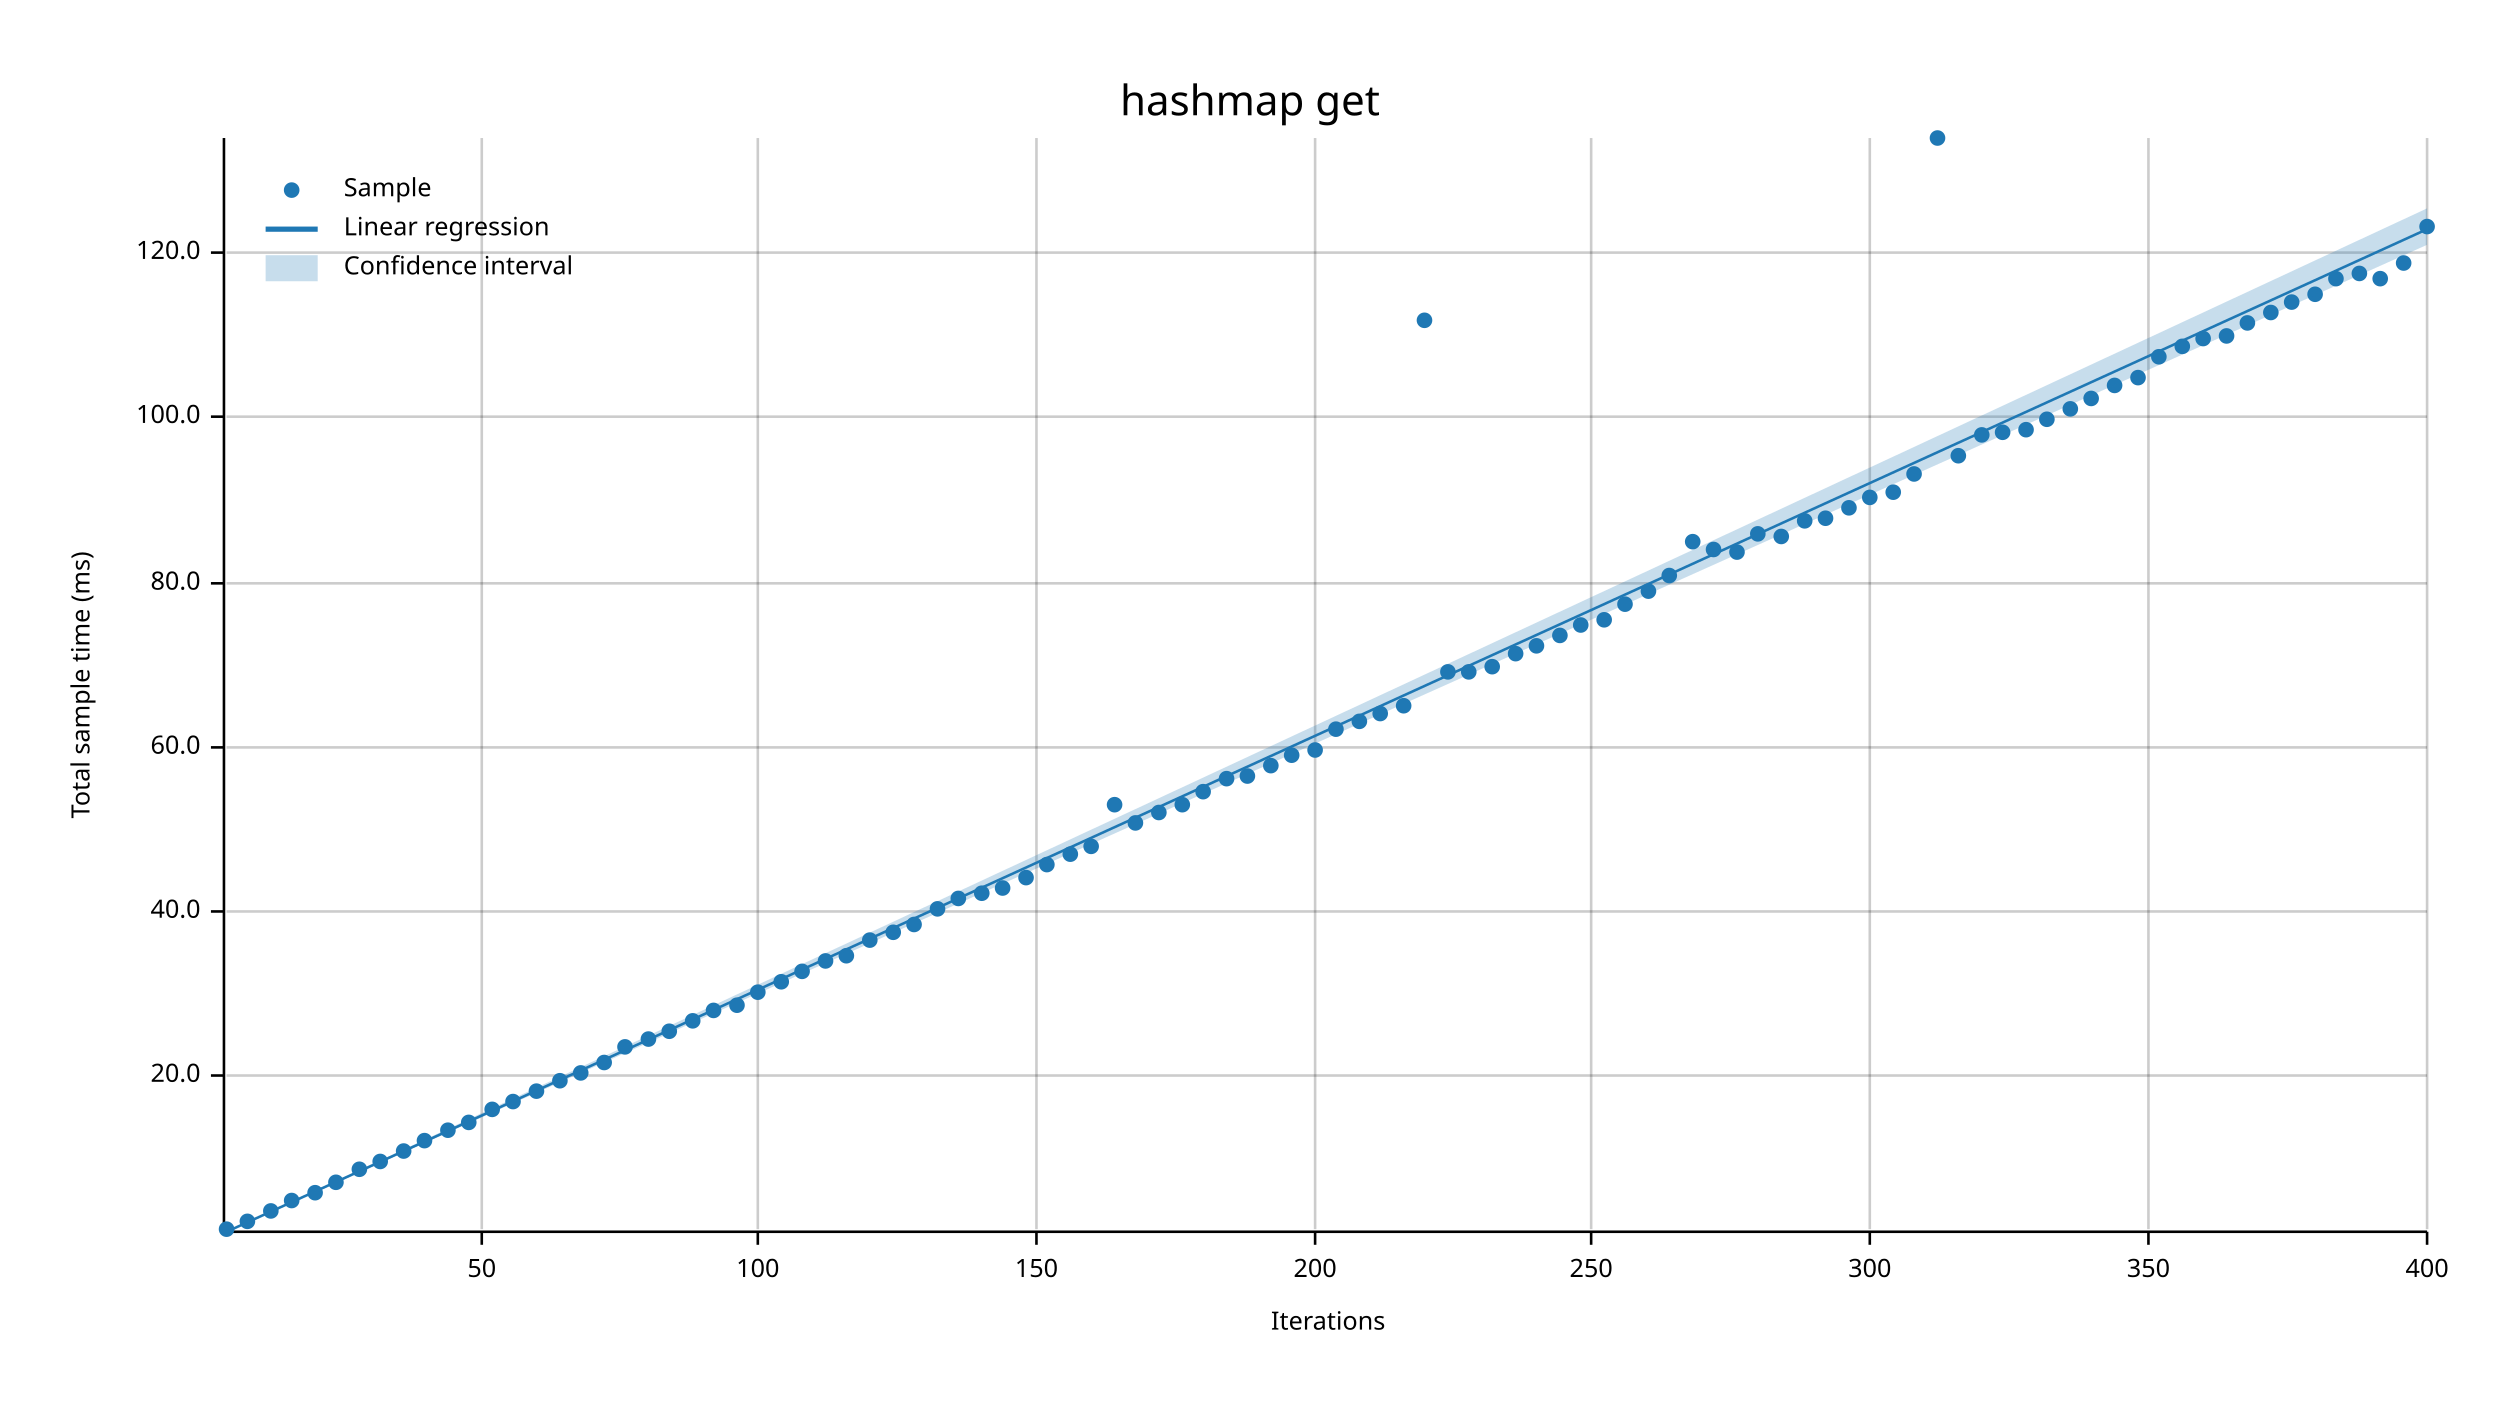
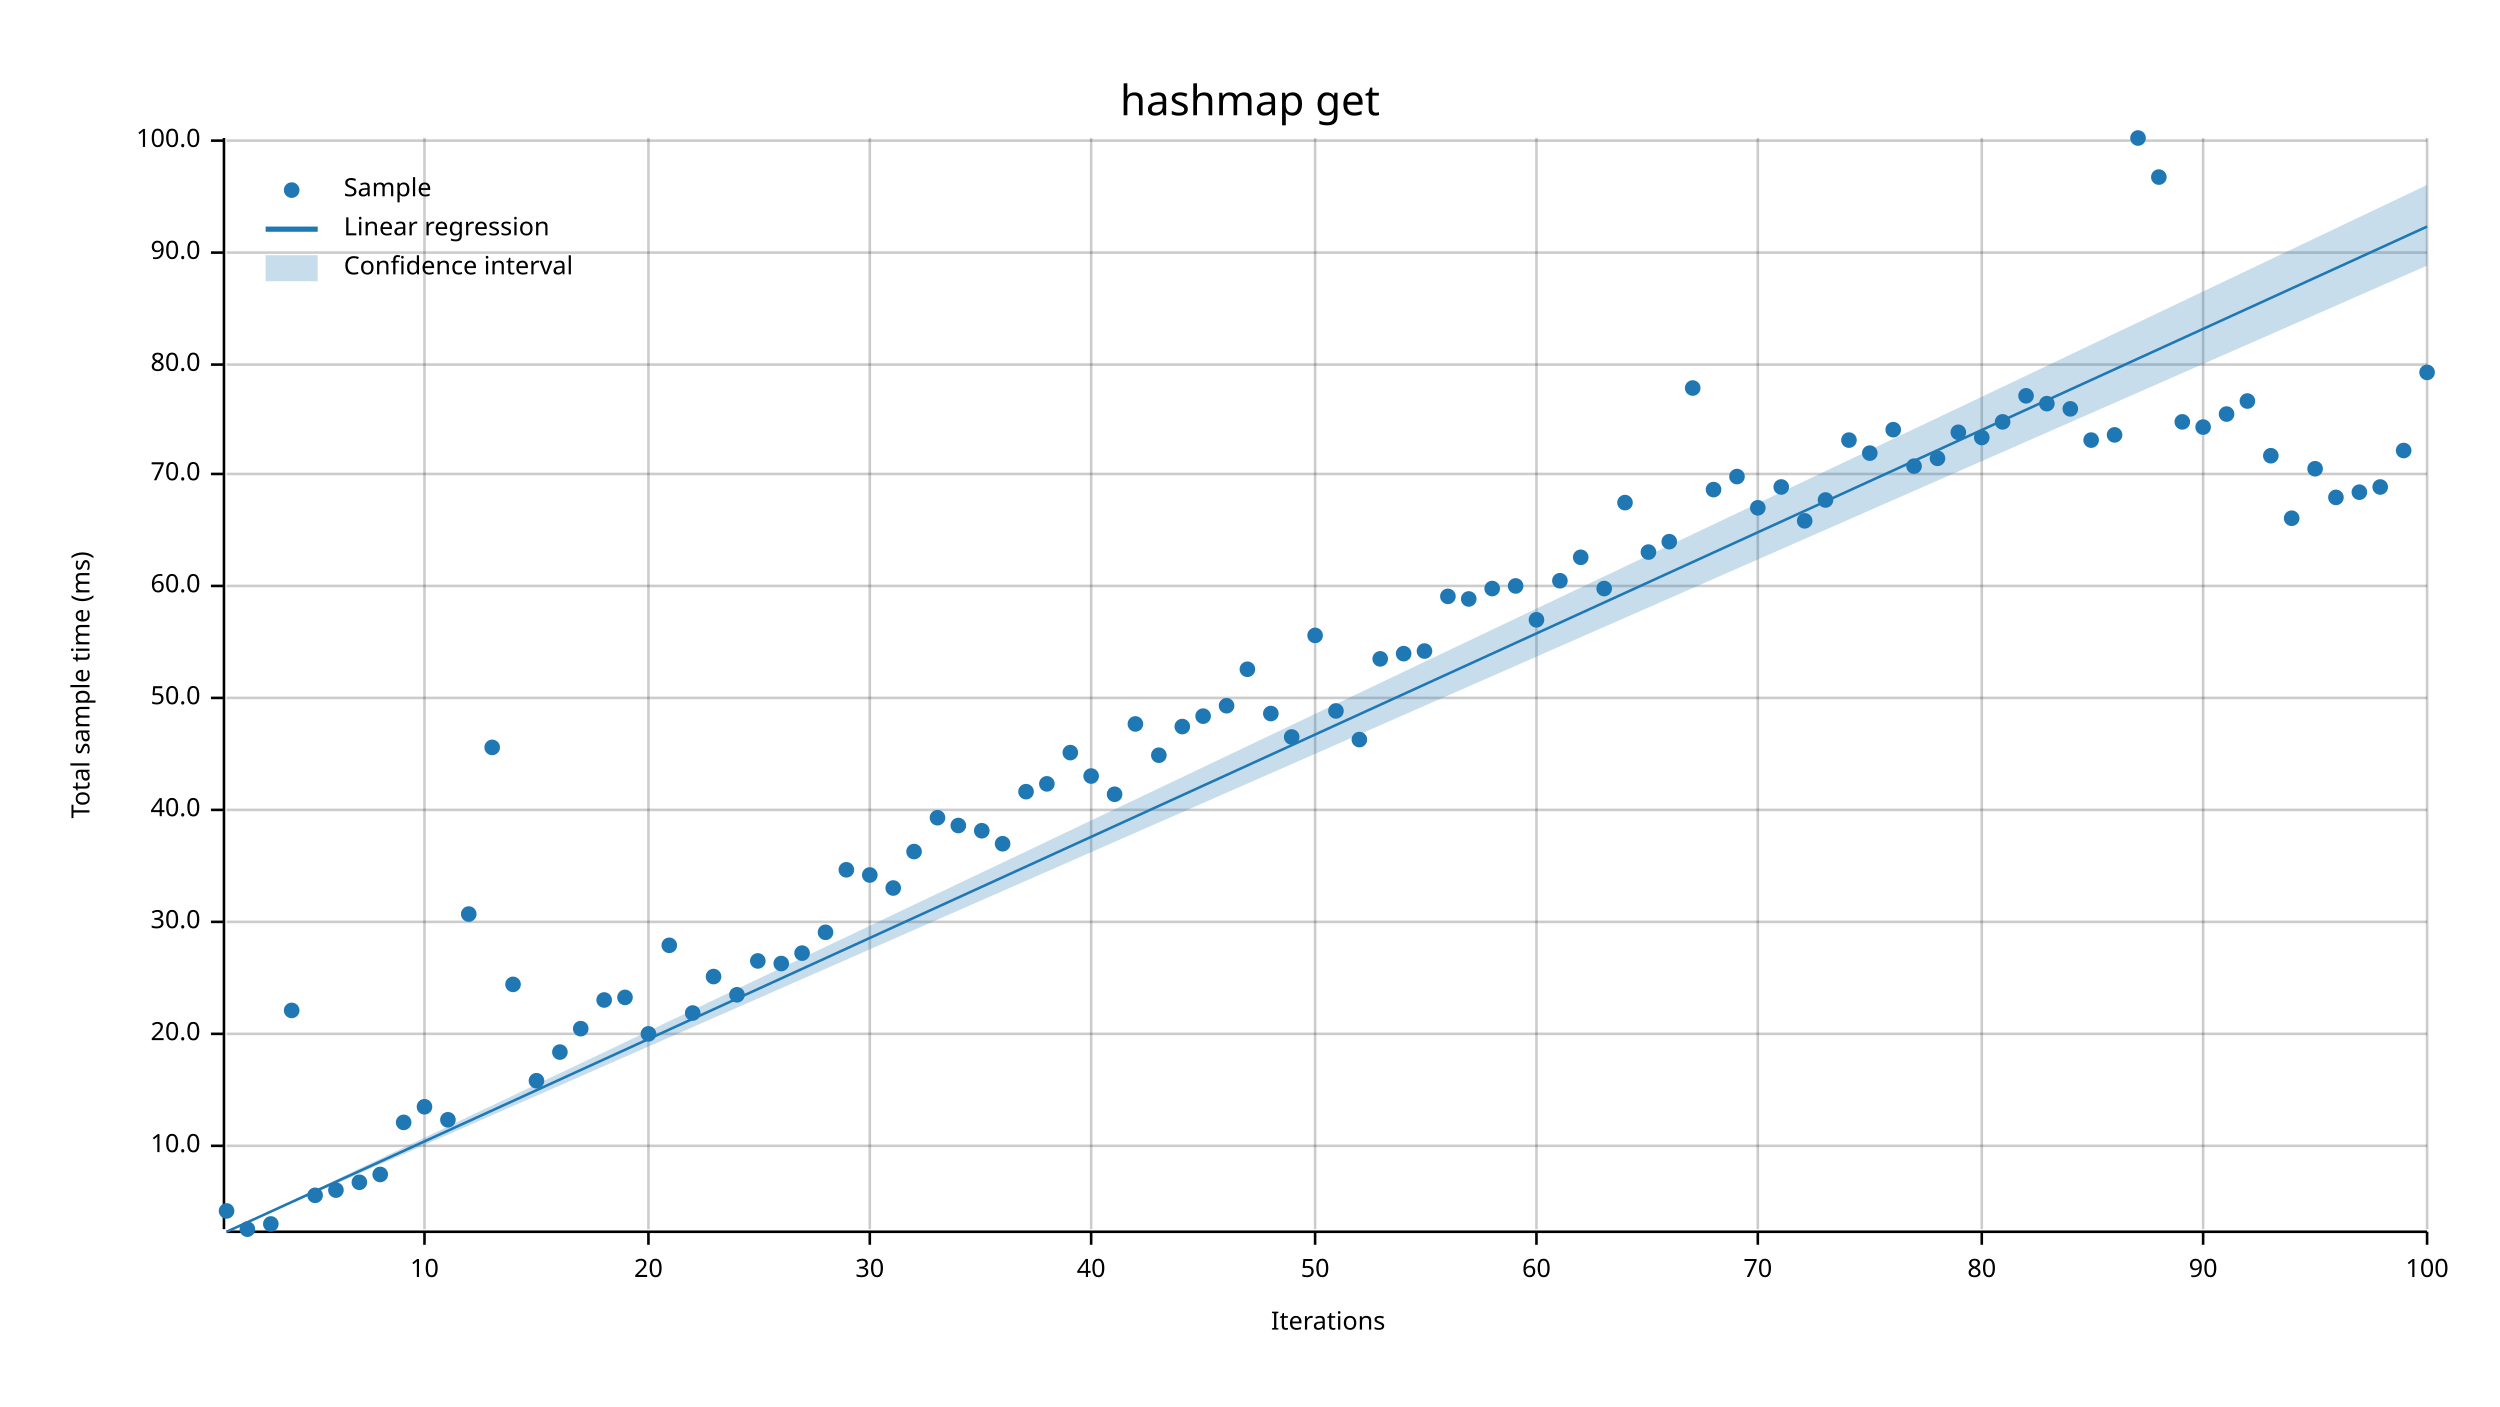
<svg xmlns="http://www.w3.org/2000/svg" width="960" height="540" viewBox="0 0 960 540">
  <text x="480" y="32" dy="0.76em" text-anchor="middle" font-family="sans-serif" font-size="16.129" opacity="1" fill="#000000">
hashmap get
</text>
  <text x="27" y="263" dy="0.76em" text-anchor="middle" font-family="sans-serif" font-size="9.677" opacity="1" fill="#000000" transform="rotate(270, 27, 263)">
Total sample time (ms)
</text>
  <text x="510" y="513" dy="-0.5ex" text-anchor="middle" font-family="sans-serif" font-size="9.677" opacity="1" fill="#000000">
Iterations
</text>
-   <line opacity="0.2" stroke="#000000" stroke-width="1" x1="185" y1="472" x2="185" y2="53" />
-   <line opacity="0.2" stroke="#000000" stroke-width="1" x1="291" y1="472" x2="291" y2="53" />
-   <line opacity="0.2" stroke="#000000" stroke-width="1" x1="398" y1="472" x2="398" y2="53" />
+   <line opacity="0.2" stroke="#000000" stroke-width="1" x1="163" y1="472" x2="163" y2="53" />
+   <line opacity="0.2" stroke="#000000" stroke-width="1" x1="249" y1="472" x2="249" y2="53" />
+   <line opacity="0.2" stroke="#000000" stroke-width="1" x1="334" y1="472" x2="334" y2="53" />
+   <line opacity="0.2" stroke="#000000" stroke-width="1" x1="419" y1="472" x2="419" y2="53" />
  <line opacity="0.2" stroke="#000000" stroke-width="1" x1="505" y1="472" x2="505" y2="53" />
-   <line opacity="0.2" stroke="#000000" stroke-width="1" x1="611" y1="472" x2="611" y2="53" />
-   <line opacity="0.2" stroke="#000000" stroke-width="1" x1="718" y1="472" x2="718" y2="53" />
-   <line opacity="0.2" stroke="#000000" stroke-width="1" x1="825" y1="472" x2="825" y2="53" />
+   <line opacity="0.2" stroke="#000000" stroke-width="1" x1="590" y1="472" x2="590" y2="53" />
+   <line opacity="0.2" stroke="#000000" stroke-width="1" x1="675" y1="472" x2="675" y2="53" />
+   <line opacity="0.2" stroke="#000000" stroke-width="1" x1="761" y1="472" x2="761" y2="53" />
+   <line opacity="0.2" stroke="#000000" stroke-width="1" x1="846" y1="472" x2="846" y2="53" />
  <line opacity="0.2" stroke="#000000" stroke-width="1" x1="932" y1="472" x2="932" y2="53" />
-   <line opacity="0.2" stroke="#000000" stroke-width="1" x1="87" y1="413" x2="932" y2="413" />
-   <line opacity="0.2" stroke="#000000" stroke-width="1" x1="87" y1="350" x2="932" y2="350" />
-   <line opacity="0.2" stroke="#000000" stroke-width="1" x1="87" y1="287" x2="932" y2="287" />
-   <line opacity="0.2" stroke="#000000" stroke-width="1" x1="87" y1="224" x2="932" y2="224" />
-   <line opacity="0.2" stroke="#000000" stroke-width="1" x1="87" y1="160" x2="932" y2="160" />
+   <line opacity="0.2" stroke="#000000" stroke-width="1" x1="87" y1="440" x2="932" y2="440" />
+   <line opacity="0.2" stroke="#000000" stroke-width="1" x1="87" y1="397" x2="932" y2="397" />
+   <line opacity="0.2" stroke="#000000" stroke-width="1" x1="87" y1="354" x2="932" y2="354" />
+   <line opacity="0.2" stroke="#000000" stroke-width="1" x1="87" y1="311" x2="932" y2="311" />
+   <line opacity="0.2" stroke="#000000" stroke-width="1" x1="87" y1="268" x2="932" y2="268" />
+   <line opacity="0.2" stroke="#000000" stroke-width="1" x1="87" y1="225" x2="932" y2="225" />
+   <line opacity="0.2" stroke="#000000" stroke-width="1" x1="87" y1="182" x2="932" y2="182" />
+   <line opacity="0.2" stroke="#000000" stroke-width="1" x1="87" y1="140" x2="932" y2="140" />
  <line opacity="0.2" stroke="#000000" stroke-width="1" x1="87" y1="97" x2="932" y2="97" />
+   <line opacity="0.2" stroke="#000000" stroke-width="1" x1="87" y1="54" x2="932" y2="54" />
  <polyline fill="none" opacity="1" stroke="#000000" stroke-width="1" points="86,53 86,472 " />
-   <text x="77" y="413" dy="0.5ex" text-anchor="end" font-family="sans-serif" font-size="9.677" opacity="1" fill="#000000">
+   <text x="77" y="440" dy="0.5ex" text-anchor="end" font-family="sans-serif" font-size="9.677" opacity="1" fill="#000000">
+ 10.0
+ </text>
+   <polyline fill="none" opacity="1" stroke="#000000" stroke-width="1" points="81,440 86,440 " />
+   <text x="77" y="397" dy="0.5ex" text-anchor="end" font-family="sans-serif" font-size="9.677" opacity="1" fill="#000000">
20.0
</text>
-   <polyline fill="none" opacity="1" stroke="#000000" stroke-width="1" points="81,413 86,413 " />
-   <text x="77" y="350" dy="0.5ex" text-anchor="end" font-family="sans-serif" font-size="9.677" opacity="1" fill="#000000">
+   <polyline fill="none" opacity="1" stroke="#000000" stroke-width="1" points="81,397 86,397 " />
+   <text x="77" y="354" dy="0.5ex" text-anchor="end" font-family="sans-serif" font-size="9.677" opacity="1" fill="#000000">
+ 30.0
+ </text>
+   <polyline fill="none" opacity="1" stroke="#000000" stroke-width="1" points="81,354 86,354 " />
+   <text x="77" y="311" dy="0.5ex" text-anchor="end" font-family="sans-serif" font-size="9.677" opacity="1" fill="#000000">
40.0
</text>
-   <polyline fill="none" opacity="1" stroke="#000000" stroke-width="1" points="81,350 86,350 " />
-   <text x="77" y="287" dy="0.5ex" text-anchor="end" font-family="sans-serif" font-size="9.677" opacity="1" fill="#000000">
+   <polyline fill="none" opacity="1" stroke="#000000" stroke-width="1" points="81,311 86,311 " />
+   <text x="77" y="268" dy="0.5ex" text-anchor="end" font-family="sans-serif" font-size="9.677" opacity="1" fill="#000000">
+ 50.0
+ </text>
+   <polyline fill="none" opacity="1" stroke="#000000" stroke-width="1" points="81,268 86,268 " />
+   <text x="77" y="225" dy="0.5ex" text-anchor="end" font-family="sans-serif" font-size="9.677" opacity="1" fill="#000000">
60.0
</text>
-   <polyline fill="none" opacity="1" stroke="#000000" stroke-width="1" points="81,287 86,287 " />
-   <text x="77" y="224" dy="0.5ex" text-anchor="end" font-family="sans-serif" font-size="9.677" opacity="1" fill="#000000">
+   <polyline fill="none" opacity="1" stroke="#000000" stroke-width="1" points="81,225 86,225 " />
+   <text x="77" y="182" dy="0.5ex" text-anchor="end" font-family="sans-serif" font-size="9.677" opacity="1" fill="#000000">
+ 70.0
+ </text>
+   <polyline fill="none" opacity="1" stroke="#000000" stroke-width="1" points="81,182 86,182 " />
+   <text x="77" y="140" dy="0.5ex" text-anchor="end" font-family="sans-serif" font-size="9.677" opacity="1" fill="#000000">
80.0
</text>
-   <polyline fill="none" opacity="1" stroke="#000000" stroke-width="1" points="81,224 86,224 " />
-   <text x="77" y="160" dy="0.5ex" text-anchor="end" font-family="sans-serif" font-size="9.677" opacity="1" fill="#000000">
+   <polyline fill="none" opacity="1" stroke="#000000" stroke-width="1" points="81,140 86,140 " />
+   <text x="77" y="97" dy="0.5ex" text-anchor="end" font-family="sans-serif" font-size="9.677" opacity="1" fill="#000000">
+ 90.0
+ </text>
+   <polyline fill="none" opacity="1" stroke="#000000" stroke-width="1" points="81,97 86,97 " />
+   <text x="77" y="54" dy="0.5ex" text-anchor="end" font-family="sans-serif" font-size="9.677" opacity="1" fill="#000000">
100.0
</text>
-   <polyline fill="none" opacity="1" stroke="#000000" stroke-width="1" points="81,160 86,160 " />
-   <text x="77" y="97" dy="0.5ex" text-anchor="end" font-family="sans-serif" font-size="9.677" opacity="1" fill="#000000">
- 120.0
- </text>
-   <polyline fill="none" opacity="1" stroke="#000000" stroke-width="1" points="81,97 86,97 " />
+   <polyline fill="none" opacity="1" stroke="#000000" stroke-width="1" points="81,54 86,54 " />
  <polyline fill="none" opacity="1" stroke="#000000" stroke-width="1" points="87,473 932,473 " />
-   <text x="185" y="483" dy="0.76em" text-anchor="middle" font-family="sans-serif" font-size="9.677" opacity="1" fill="#000000">
+   <text x="163" y="483" dy="0.76em" text-anchor="middle" font-family="sans-serif" font-size="9.677" opacity="1" fill="#000000">
+ 10
+ </text>
+   <polyline fill="none" opacity="1" stroke="#000000" stroke-width="1" points="163,473 163,478 " />
+   <text x="249" y="483" dy="0.76em" text-anchor="middle" font-family="sans-serif" font-size="9.677" opacity="1" fill="#000000">
+ 20
+ </text>
+   <polyline fill="none" opacity="1" stroke="#000000" stroke-width="1" points="249,473 249,478 " />
+   <text x="334" y="483" dy="0.76em" text-anchor="middle" font-family="sans-serif" font-size="9.677" opacity="1" fill="#000000">
+ 30
+ </text>
+   <polyline fill="none" opacity="1" stroke="#000000" stroke-width="1" points="334,473 334,478 " />
+   <text x="419" y="483" dy="0.76em" text-anchor="middle" font-family="sans-serif" font-size="9.677" opacity="1" fill="#000000">
+ 40
+ </text>
+   <polyline fill="none" opacity="1" stroke="#000000" stroke-width="1" points="419,473 419,478 " />
+   <text x="505" y="483" dy="0.76em" text-anchor="middle" font-family="sans-serif" font-size="9.677" opacity="1" fill="#000000">
50
</text>
-   <polyline fill="none" opacity="1" stroke="#000000" stroke-width="1" points="185,473 185,478 " />
-   <text x="291" y="483" dy="0.76em" text-anchor="middle" font-family="sans-serif" font-size="9.677" opacity="1" fill="#000000">
+   <polyline fill="none" opacity="1" stroke="#000000" stroke-width="1" points="505,473 505,478 " />
+   <text x="590" y="483" dy="0.76em" text-anchor="middle" font-family="sans-serif" font-size="9.677" opacity="1" fill="#000000">
+ 60
+ </text>
+   <polyline fill="none" opacity="1" stroke="#000000" stroke-width="1" points="590,473 590,478 " />
+   <text x="675" y="483" dy="0.76em" text-anchor="middle" font-family="sans-serif" font-size="9.677" opacity="1" fill="#000000">
+ 70
+ </text>
+   <polyline fill="none" opacity="1" stroke="#000000" stroke-width="1" points="675,473 675,478 " />
+   <text x="761" y="483" dy="0.76em" text-anchor="middle" font-family="sans-serif" font-size="9.677" opacity="1" fill="#000000">
+ 80
+ </text>
+   <polyline fill="none" opacity="1" stroke="#000000" stroke-width="1" points="761,473 761,478 " />
+   <text x="846" y="483" dy="0.76em" text-anchor="middle" font-family="sans-serif" font-size="9.677" opacity="1" fill="#000000">
+ 90
+ </text>
+   <polyline fill="none" opacity="1" stroke="#000000" stroke-width="1" points="846,473 846,478 " />
+   <text x="932" y="483" dy="0.76em" text-anchor="middle" font-family="sans-serif" font-size="9.677" opacity="1" fill="#000000">
100
</text>
-   <polyline fill="none" opacity="1" stroke="#000000" stroke-width="1" points="291,473 291,478 " />
-   <text x="398" y="483" dy="0.76em" text-anchor="middle" font-family="sans-serif" font-size="9.677" opacity="1" fill="#000000">
- 150
- </text>
-   <polyline fill="none" opacity="1" stroke="#000000" stroke-width="1" points="398,473 398,478 " />
-   <text x="505" y="483" dy="0.76em" text-anchor="middle" font-family="sans-serif" font-size="9.677" opacity="1" fill="#000000">
- 200
- </text>
-   <polyline fill="none" opacity="1" stroke="#000000" stroke-width="1" points="505,473 505,478 " />
-   <text x="611" y="483" dy="0.76em" text-anchor="middle" font-family="sans-serif" font-size="9.677" opacity="1" fill="#000000">
- 250
- </text>
-   <polyline fill="none" opacity="1" stroke="#000000" stroke-width="1" points="611,473 611,478 " />
-   <text x="718" y="483" dy="0.76em" text-anchor="middle" font-family="sans-serif" font-size="9.677" opacity="1" fill="#000000">
- 300
- </text>
-   <polyline fill="none" opacity="1" stroke="#000000" stroke-width="1" points="718,473 718,478 " />
-   <text x="825" y="483" dy="0.76em" text-anchor="middle" font-family="sans-serif" font-size="9.677" opacity="1" fill="#000000">
- 350
- </text>
-   <polyline fill="none" opacity="1" stroke="#000000" stroke-width="1" points="825,473 825,478 " />
-   <text x="932" y="483" dy="0.76em" text-anchor="middle" font-family="sans-serif" font-size="9.677" opacity="1" fill="#000000">
- 400
- </text>
  <polyline fill="none" opacity="1" stroke="#000000" stroke-width="1" points="932,473 932,478 " />
-   <circle cx="87" cy="472" r="3" opacity="1" fill="#1F78B4" stroke="none" stroke-width="1" />
-   <circle cx="95" cy="469" r="3" opacity="1" fill="#1F78B4" stroke="none" stroke-width="1" />
-   <circle cx="104" cy="465" r="3" opacity="1" fill="#1F78B4" stroke="none" stroke-width="1" />
-   <circle cx="112" cy="461" r="3" opacity="1" fill="#1F78B4" stroke="none" stroke-width="1" />
-   <circle cx="121" cy="458" r="3" opacity="1" fill="#1F78B4" stroke="none" stroke-width="1" />
-   <circle cx="129" cy="454" r="3" opacity="1" fill="#1F78B4" stroke="none" stroke-width="1" />
-   <circle cx="138" cy="449" r="3" opacity="1" fill="#1F78B4" stroke="none" stroke-width="1" />
-   <circle cx="146" cy="446" r="3" opacity="1" fill="#1F78B4" stroke="none" stroke-width="1" />
-   <circle cx="155" cy="442" r="3" opacity="1" fill="#1F78B4" stroke="none" stroke-width="1" />
-   <circle cx="163" cy="438" r="3" opacity="1" fill="#1F78B4" stroke="none" stroke-width="1" />
-   <circle cx="172" cy="434" r="3" opacity="1" fill="#1F78B4" stroke="none" stroke-width="1" />
-   <circle cx="180" cy="431" r="3" opacity="1" fill="#1F78B4" stroke="none" stroke-width="1" />
-   <circle cx="189" cy="426" r="3" opacity="1" fill="#1F78B4" stroke="none" stroke-width="1" />
-   <circle cx="197" cy="423" r="3" opacity="1" fill="#1F78B4" stroke="none" stroke-width="1" />
-   <circle cx="206" cy="419" r="3" opacity="1" fill="#1F78B4" stroke="none" stroke-width="1" />
-   <circle cx="215" cy="415" r="3" opacity="1" fill="#1F78B4" stroke="none" stroke-width="1" />
-   <circle cx="223" cy="412" r="3" opacity="1" fill="#1F78B4" stroke="none" stroke-width="1" />
-   <circle cx="232" cy="408" r="3" opacity="1" fill="#1F78B4" stroke="none" stroke-width="1" />
-   <circle cx="240" cy="402" r="3" opacity="1" fill="#1F78B4" stroke="none" stroke-width="1" />
-   <circle cx="249" cy="399" r="3" opacity="1" fill="#1F78B4" stroke="none" stroke-width="1" />
-   <circle cx="257" cy="396" r="3" opacity="1" fill="#1F78B4" stroke="none" stroke-width="1" />
-   <circle cx="266" cy="392" r="3" opacity="1" fill="#1F78B4" stroke="none" stroke-width="1" />
-   <circle cx="274" cy="388" r="3" opacity="1" fill="#1F78B4" stroke="none" stroke-width="1" />
-   <circle cx="283" cy="386" r="3" opacity="1" fill="#1F78B4" stroke="none" stroke-width="1" />
-   <circle cx="291" cy="381" r="3" opacity="1" fill="#1F78B4" stroke="none" stroke-width="1" />
-   <circle cx="300" cy="377" r="3" opacity="1" fill="#1F78B4" stroke="none" stroke-width="1" />
-   <circle cx="308" cy="373" r="3" opacity="1" fill="#1F78B4" stroke="none" stroke-width="1" />
-   <circle cx="317" cy="369" r="3" opacity="1" fill="#1F78B4" stroke="none" stroke-width="1" />
-   <circle cx="325" cy="367" r="3" opacity="1" fill="#1F78B4" stroke="none" stroke-width="1" />
-   <circle cx="334" cy="361" r="3" opacity="1" fill="#1F78B4" stroke="none" stroke-width="1" />
-   <circle cx="343" cy="358" r="3" opacity="1" fill="#1F78B4" stroke="none" stroke-width="1" />
-   <circle cx="351" cy="355" r="3" opacity="1" fill="#1F78B4" stroke="none" stroke-width="1" />
-   <circle cx="360" cy="349" r="3" opacity="1" fill="#1F78B4" stroke="none" stroke-width="1" />
-   <circle cx="368" cy="345" r="3" opacity="1" fill="#1F78B4" stroke="none" stroke-width="1" />
-   <circle cx="377" cy="343" r="3" opacity="1" fill="#1F78B4" stroke="none" stroke-width="1" />
-   <circle cx="385" cy="341" r="3" opacity="1" fill="#1F78B4" stroke="none" stroke-width="1" />
-   <circle cx="394" cy="337" r="3" opacity="1" fill="#1F78B4" stroke="none" stroke-width="1" />
-   <circle cx="402" cy="332" r="3" opacity="1" fill="#1F78B4" stroke="none" stroke-width="1" />
-   <circle cx="411" cy="328" r="3" opacity="1" fill="#1F78B4" stroke="none" stroke-width="1" />
-   <circle cx="419" cy="325" r="3" opacity="1" fill="#1F78B4" stroke="none" stroke-width="1" />
-   <circle cx="428" cy="309" r="3" opacity="1" fill="#1F78B4" stroke="none" stroke-width="1" />
-   <circle cx="436" cy="316" r="3" opacity="1" fill="#1F78B4" stroke="none" stroke-width="1" />
-   <circle cx="445" cy="312" r="3" opacity="1" fill="#1F78B4" stroke="none" stroke-width="1" />
-   <circle cx="454" cy="309" r="3" opacity="1" fill="#1F78B4" stroke="none" stroke-width="1" />
-   <circle cx="462" cy="304" r="3" opacity="1" fill="#1F78B4" stroke="none" stroke-width="1" />
-   <circle cx="471" cy="299" r="3" opacity="1" fill="#1F78B4" stroke="none" stroke-width="1" />
-   <circle cx="479" cy="298" r="3" opacity="1" fill="#1F78B4" stroke="none" stroke-width="1" />
-   <circle cx="488" cy="294" r="3" opacity="1" fill="#1F78B4" stroke="none" stroke-width="1" />
-   <circle cx="496" cy="290" r="3" opacity="1" fill="#1F78B4" stroke="none" stroke-width="1" />
-   <circle cx="505" cy="288" r="3" opacity="1" fill="#1F78B4" stroke="none" stroke-width="1" />
-   <circle cx="513" cy="280" r="3" opacity="1" fill="#1F78B4" stroke="none" stroke-width="1" />
-   <circle cx="522" cy="277" r="3" opacity="1" fill="#1F78B4" stroke="none" stroke-width="1" />
-   <circle cx="530" cy="274" r="3" opacity="1" fill="#1F78B4" stroke="none" stroke-width="1" />
-   <circle cx="539" cy="271" r="3" opacity="1" fill="#1F78B4" stroke="none" stroke-width="1" />
-   <circle cx="547" cy="123" r="3" opacity="1" fill="#1F78B4" stroke="none" stroke-width="1" />
-   <circle cx="556" cy="258" r="3" opacity="1" fill="#1F78B4" stroke="none" stroke-width="1" />
-   <circle cx="564" cy="258" r="3" opacity="1" fill="#1F78B4" stroke="none" stroke-width="1" />
-   <circle cx="573" cy="256" r="3" opacity="1" fill="#1F78B4" stroke="none" stroke-width="1" />
-   <circle cx="582" cy="251" r="3" opacity="1" fill="#1F78B4" stroke="none" stroke-width="1" />
-   <circle cx="590" cy="248" r="3" opacity="1" fill="#1F78B4" stroke="none" stroke-width="1" />
-   <circle cx="599" cy="244" r="3" opacity="1" fill="#1F78B4" stroke="none" stroke-width="1" />
-   <circle cx="607" cy="240" r="3" opacity="1" fill="#1F78B4" stroke="none" stroke-width="1" />
-   <circle cx="616" cy="238" r="3" opacity="1" fill="#1F78B4" stroke="none" stroke-width="1" />
-   <circle cx="624" cy="232" r="3" opacity="1" fill="#1F78B4" stroke="none" stroke-width="1" />
-   <circle cx="633" cy="227" r="3" opacity="1" fill="#1F78B4" stroke="none" stroke-width="1" />
-   <circle cx="641" cy="221" r="3" opacity="1" fill="#1F78B4" stroke="none" stroke-width="1" />
-   <circle cx="650" cy="208" r="3" opacity="1" fill="#1F78B4" stroke="none" stroke-width="1" />
-   <circle cx="658" cy="211" r="3" opacity="1" fill="#1F78B4" stroke="none" stroke-width="1" />
-   <circle cx="667" cy="212" r="3" opacity="1" fill="#1F78B4" stroke="none" stroke-width="1" />
-   <circle cx="675" cy="205" r="3" opacity="1" fill="#1F78B4" stroke="none" stroke-width="1" />
-   <circle cx="684" cy="206" r="3" opacity="1" fill="#1F78B4" stroke="none" stroke-width="1" />
+   <circle cx="87" cy="465" r="3" opacity="1" fill="#1F78B4" stroke="none" stroke-width="1" />
+   <circle cx="95" cy="472" r="3" opacity="1" fill="#1F78B4" stroke="none" stroke-width="1" />
+   <circle cx="104" cy="470" r="3" opacity="1" fill="#1F78B4" stroke="none" stroke-width="1" />
+   <circle cx="112" cy="388" r="3" opacity="1" fill="#1F78B4" stroke="none" stroke-width="1" />
+   <circle cx="121" cy="459" r="3" opacity="1" fill="#1F78B4" stroke="none" stroke-width="1" />
+   <circle cx="129" cy="457" r="3" opacity="1" fill="#1F78B4" stroke="none" stroke-width="1" />
+   <circle cx="138" cy="454" r="3" opacity="1" fill="#1F78B4" stroke="none" stroke-width="1" />
+   <circle cx="146" cy="451" r="3" opacity="1" fill="#1F78B4" stroke="none" stroke-width="1" />
+   <circle cx="155" cy="431" r="3" opacity="1" fill="#1F78B4" stroke="none" stroke-width="1" />
+   <circle cx="163" cy="425" r="3" opacity="1" fill="#1F78B4" stroke="none" stroke-width="1" />
+   <circle cx="172" cy="430" r="3" opacity="1" fill="#1F78B4" stroke="none" stroke-width="1" />
+   <circle cx="180" cy="351" r="3" opacity="1" fill="#1F78B4" stroke="none" stroke-width="1" />
+   <circle cx="189" cy="287" r="3" opacity="1" fill="#1F78B4" stroke="none" stroke-width="1" />
+   <circle cx="197" cy="378" r="3" opacity="1" fill="#1F78B4" stroke="none" stroke-width="1" />
+   <circle cx="206" cy="415" r="3" opacity="1" fill="#1F78B4" stroke="none" stroke-width="1" />
+   <circle cx="215" cy="404" r="3" opacity="1" fill="#1F78B4" stroke="none" stroke-width="1" />
+   <circle cx="223" cy="395" r="3" opacity="1" fill="#1F78B4" stroke="none" stroke-width="1" />
+   <circle cx="232" cy="384" r="3" opacity="1" fill="#1F78B4" stroke="none" stroke-width="1" />
+   <circle cx="240" cy="383" r="3" opacity="1" fill="#1F78B4" stroke="none" stroke-width="1" />
+   <circle cx="249" cy="397" r="3" opacity="1" fill="#1F78B4" stroke="none" stroke-width="1" />
+   <circle cx="257" cy="363" r="3" opacity="1" fill="#1F78B4" stroke="none" stroke-width="1" />
+   <circle cx="266" cy="389" r="3" opacity="1" fill="#1F78B4" stroke="none" stroke-width="1" />
+   <circle cx="274" cy="375" r="3" opacity="1" fill="#1F78B4" stroke="none" stroke-width="1" />
+   <circle cx="283" cy="382" r="3" opacity="1" fill="#1F78B4" stroke="none" stroke-width="1" />
+   <circle cx="291" cy="369" r="3" opacity="1" fill="#1F78B4" stroke="none" stroke-width="1" />
+   <circle cx="300" cy="370" r="3" opacity="1" fill="#1F78B4" stroke="none" stroke-width="1" />
+   <circle cx="308" cy="366" r="3" opacity="1" fill="#1F78B4" stroke="none" stroke-width="1" />
+   <circle cx="317" cy="358" r="3" opacity="1" fill="#1F78B4" stroke="none" stroke-width="1" />
+   <circle cx="325" cy="334" r="3" opacity="1" fill="#1F78B4" stroke="none" stroke-width="1" />
+   <circle cx="334" cy="336" r="3" opacity="1" fill="#1F78B4" stroke="none" stroke-width="1" />
+   <circle cx="343" cy="341" r="3" opacity="1" fill="#1F78B4" stroke="none" stroke-width="1" />
+   <circle cx="351" cy="327" r="3" opacity="1" fill="#1F78B4" stroke="none" stroke-width="1" />
+   <circle cx="360" cy="314" r="3" opacity="1" fill="#1F78B4" stroke="none" stroke-width="1" />
+   <circle cx="368" cy="317" r="3" opacity="1" fill="#1F78B4" stroke="none" stroke-width="1" />
+   <circle cx="377" cy="319" r="3" opacity="1" fill="#1F78B4" stroke="none" stroke-width="1" />
+   <circle cx="385" cy="324" r="3" opacity="1" fill="#1F78B4" stroke="none" stroke-width="1" />
+   <circle cx="394" cy="304" r="3" opacity="1" fill="#1F78B4" stroke="none" stroke-width="1" />
+   <circle cx="402" cy="301" r="3" opacity="1" fill="#1F78B4" stroke="none" stroke-width="1" />
+   <circle cx="411" cy="289" r="3" opacity="1" fill="#1F78B4" stroke="none" stroke-width="1" />
+   <circle cx="419" cy="298" r="3" opacity="1" fill="#1F78B4" stroke="none" stroke-width="1" />
+   <circle cx="428" cy="305" r="3" opacity="1" fill="#1F78B4" stroke="none" stroke-width="1" />
+   <circle cx="436" cy="278" r="3" opacity="1" fill="#1F78B4" stroke="none" stroke-width="1" />
+   <circle cx="445" cy="290" r="3" opacity="1" fill="#1F78B4" stroke="none" stroke-width="1" />
+   <circle cx="454" cy="279" r="3" opacity="1" fill="#1F78B4" stroke="none" stroke-width="1" />
+   <circle cx="462" cy="275" r="3" opacity="1" fill="#1F78B4" stroke="none" stroke-width="1" />
+   <circle cx="471" cy="271" r="3" opacity="1" fill="#1F78B4" stroke="none" stroke-width="1" />
+   <circle cx="479" cy="257" r="3" opacity="1" fill="#1F78B4" stroke="none" stroke-width="1" />
+   <circle cx="488" cy="274" r="3" opacity="1" fill="#1F78B4" stroke="none" stroke-width="1" />
+   <circle cx="496" cy="283" r="3" opacity="1" fill="#1F78B4" stroke="none" stroke-width="1" />
+   <circle cx="505" cy="244" r="3" opacity="1" fill="#1F78B4" stroke="none" stroke-width="1" />
+   <circle cx="513" cy="273" r="3" opacity="1" fill="#1F78B4" stroke="none" stroke-width="1" />
+   <circle cx="522" cy="284" r="3" opacity="1" fill="#1F78B4" stroke="none" stroke-width="1" />
+   <circle cx="530" cy="253" r="3" opacity="1" fill="#1F78B4" stroke="none" stroke-width="1" />
+   <circle cx="539" cy="251" r="3" opacity="1" fill="#1F78B4" stroke="none" stroke-width="1" />
+   <circle cx="547" cy="250" r="3" opacity="1" fill="#1F78B4" stroke="none" stroke-width="1" />
+   <circle cx="556" cy="229" r="3" opacity="1" fill="#1F78B4" stroke="none" stroke-width="1" />
+   <circle cx="564" cy="230" r="3" opacity="1" fill="#1F78B4" stroke="none" stroke-width="1" />
+   <circle cx="573" cy="226" r="3" opacity="1" fill="#1F78B4" stroke="none" stroke-width="1" />
+   <circle cx="582" cy="225" r="3" opacity="1" fill="#1F78B4" stroke="none" stroke-width="1" />
+   <circle cx="590" cy="238" r="3" opacity="1" fill="#1F78B4" stroke="none" stroke-width="1" />
+   <circle cx="599" cy="223" r="3" opacity="1" fill="#1F78B4" stroke="none" stroke-width="1" />
+   <circle cx="607" cy="214" r="3" opacity="1" fill="#1F78B4" stroke="none" stroke-width="1" />
+   <circle cx="616" cy="226" r="3" opacity="1" fill="#1F78B4" stroke="none" stroke-width="1" />
+   <circle cx="624" cy="193" r="3" opacity="1" fill="#1F78B4" stroke="none" stroke-width="1" />
+   <circle cx="633" cy="212" r="3" opacity="1" fill="#1F78B4" stroke="none" stroke-width="1" />
+   <circle cx="641" cy="208" r="3" opacity="1" fill="#1F78B4" stroke="none" stroke-width="1" />
+   <circle cx="650" cy="149" r="3" opacity="1" fill="#1F78B4" stroke="none" stroke-width="1" />
+   <circle cx="658" cy="188" r="3" opacity="1" fill="#1F78B4" stroke="none" stroke-width="1" />
+   <circle cx="667" cy="183" r="3" opacity="1" fill="#1F78B4" stroke="none" stroke-width="1" />
+   <circle cx="675" cy="195" r="3" opacity="1" fill="#1F78B4" stroke="none" stroke-width="1" />
+   <circle cx="684" cy="187" r="3" opacity="1" fill="#1F78B4" stroke="none" stroke-width="1" />
  <circle cx="693" cy="200" r="3" opacity="1" fill="#1F78B4" stroke="none" stroke-width="1" />
-   <circle cx="701" cy="199" r="3" opacity="1" fill="#1F78B4" stroke="none" stroke-width="1" />
-   <circle cx="710" cy="195" r="3" opacity="1" fill="#1F78B4" stroke="none" stroke-width="1" />
-   <circle cx="718" cy="191" r="3" opacity="1" fill="#1F78B4" stroke="none" stroke-width="1" />
-   <circle cx="727" cy="189" r="3" opacity="1" fill="#1F78B4" stroke="none" stroke-width="1" />
-   <circle cx="735" cy="182" r="3" opacity="1" fill="#1F78B4" stroke="none" stroke-width="1" />
-   <circle cx="744" cy="53" r="3" opacity="1" fill="#1F78B4" stroke="none" stroke-width="1" />
-   <circle cx="752" cy="175" r="3" opacity="1" fill="#1F78B4" stroke="none" stroke-width="1" />
-   <circle cx="761" cy="167" r="3" opacity="1" fill="#1F78B4" stroke="none" stroke-width="1" />
-   <circle cx="769" cy="166" r="3" opacity="1" fill="#1F78B4" stroke="none" stroke-width="1" />
-   <circle cx="778" cy="165" r="3" opacity="1" fill="#1F78B4" stroke="none" stroke-width="1" />
-   <circle cx="786" cy="161" r="3" opacity="1" fill="#1F78B4" stroke="none" stroke-width="1" />
+   <circle cx="701" cy="192" r="3" opacity="1" fill="#1F78B4" stroke="none" stroke-width="1" />
+   <circle cx="710" cy="169" r="3" opacity="1" fill="#1F78B4" stroke="none" stroke-width="1" />
+   <circle cx="718" cy="174" r="3" opacity="1" fill="#1F78B4" stroke="none" stroke-width="1" />
+   <circle cx="727" cy="165" r="3" opacity="1" fill="#1F78B4" stroke="none" stroke-width="1" />
+   <circle cx="735" cy="179" r="3" opacity="1" fill="#1F78B4" stroke="none" stroke-width="1" />
+   <circle cx="744" cy="176" r="3" opacity="1" fill="#1F78B4" stroke="none" stroke-width="1" />
+   <circle cx="752" cy="166" r="3" opacity="1" fill="#1F78B4" stroke="none" stroke-width="1" />
+   <circle cx="761" cy="168" r="3" opacity="1" fill="#1F78B4" stroke="none" stroke-width="1" />
+   <circle cx="769" cy="162" r="3" opacity="1" fill="#1F78B4" stroke="none" stroke-width="1" />
+   <circle cx="778" cy="152" r="3" opacity="1" fill="#1F78B4" stroke="none" stroke-width="1" />
+   <circle cx="786" cy="155" r="3" opacity="1" fill="#1F78B4" stroke="none" stroke-width="1" />
  <circle cx="795" cy="157" r="3" opacity="1" fill="#1F78B4" stroke="none" stroke-width="1" />
-   <circle cx="803" cy="153" r="3" opacity="1" fill="#1F78B4" stroke="none" stroke-width="1" />
-   <circle cx="812" cy="148" r="3" opacity="1" fill="#1F78B4" stroke="none" stroke-width="1" />
-   <circle cx="821" cy="145" r="3" opacity="1" fill="#1F78B4" stroke="none" stroke-width="1" />
-   <circle cx="829" cy="137" r="3" opacity="1" fill="#1F78B4" stroke="none" stroke-width="1" />
-   <circle cx="838" cy="133" r="3" opacity="1" fill="#1F78B4" stroke="none" stroke-width="1" />
-   <circle cx="846" cy="130" r="3" opacity="1" fill="#1F78B4" stroke="none" stroke-width="1" />
-   <circle cx="855" cy="129" r="3" opacity="1" fill="#1F78B4" stroke="none" stroke-width="1" />
-   <circle cx="863" cy="124" r="3" opacity="1" fill="#1F78B4" stroke="none" stroke-width="1" />
-   <circle cx="872" cy="120" r="3" opacity="1" fill="#1F78B4" stroke="none" stroke-width="1" />
-   <circle cx="880" cy="116" r="3" opacity="1" fill="#1F78B4" stroke="none" stroke-width="1" />
-   <circle cx="889" cy="113" r="3" opacity="1" fill="#1F78B4" stroke="none" stroke-width="1" />
-   <circle cx="897" cy="107" r="3" opacity="1" fill="#1F78B4" stroke="none" stroke-width="1" />
-   <circle cx="906" cy="105" r="3" opacity="1" fill="#1F78B4" stroke="none" stroke-width="1" />
-   <circle cx="914" cy="107" r="3" opacity="1" fill="#1F78B4" stroke="none" stroke-width="1" />
-   <circle cx="923" cy="101" r="3" opacity="1" fill="#1F78B4" stroke="none" stroke-width="1" />
-   <circle cx="932" cy="87" r="3" opacity="1" fill="#1F78B4" stroke="none" stroke-width="1" />
-   <polyline fill="none" opacity="1" stroke="#1F78B4" stroke-width="1" points="87,473 932,88 " />
-   <polygon opacity="0.25" fill="#1F78B4" points="87,473 932,94 932,80 " />
+   <circle cx="803" cy="169" r="3" opacity="1" fill="#1F78B4" stroke="none" stroke-width="1" />
+   <circle cx="812" cy="167" r="3" opacity="1" fill="#1F78B4" stroke="none" stroke-width="1" />
+   <circle cx="821" cy="53" r="3" opacity="1" fill="#1F78B4" stroke="none" stroke-width="1" />
+   <circle cx="829" cy="68" r="3" opacity="1" fill="#1F78B4" stroke="none" stroke-width="1" />
+   <circle cx="838" cy="162" r="3" opacity="1" fill="#1F78B4" stroke="none" stroke-width="1" />
+   <circle cx="846" cy="164" r="3" opacity="1" fill="#1F78B4" stroke="none" stroke-width="1" />
+   <circle cx="855" cy="159" r="3" opacity="1" fill="#1F78B4" stroke="none" stroke-width="1" />
+   <circle cx="863" cy="154" r="3" opacity="1" fill="#1F78B4" stroke="none" stroke-width="1" />
+   <circle cx="872" cy="175" r="3" opacity="1" fill="#1F78B4" stroke="none" stroke-width="1" />
+   <circle cx="880" cy="199" r="3" opacity="1" fill="#1F78B4" stroke="none" stroke-width="1" />
+   <circle cx="889" cy="180" r="3" opacity="1" fill="#1F78B4" stroke="none" stroke-width="1" />
+   <circle cx="897" cy="191" r="3" opacity="1" fill="#1F78B4" stroke="none" stroke-width="1" />
+   <circle cx="906" cy="189" r="3" opacity="1" fill="#1F78B4" stroke="none" stroke-width="1" />
+   <circle cx="914" cy="187" r="3" opacity="1" fill="#1F78B4" stroke="none" stroke-width="1" />
+   <circle cx="923" cy="173" r="3" opacity="1" fill="#1F78B4" stroke="none" stroke-width="1" />
+   <circle cx="932" cy="143" r="3" opacity="1" fill="#1F78B4" stroke="none" stroke-width="1" />
+   <polyline fill="none" opacity="1" stroke="#1F78B4" stroke-width="1" points="87,473 932,87 " />
+   <polygon opacity="0.25" fill="#1F78B4" points="87,473 932,102 932,71 " />
  <text x="132" y="68" dy="0.76em" text-anchor="start" font-family="sans-serif" font-size="9.677" opacity="1" fill="#000000">
Sample
</text>
  <text x="132" y="83" dy="0.76em" text-anchor="start" font-family="sans-serif" font-size="9.677" opacity="1" fill="#000000">
Linear regression
</text>
  <text x="132" y="98" dy="0.76em" text-anchor="start" font-family="sans-serif" font-size="9.677" opacity="1" fill="#000000">
Confidence interval
</text>
  <circle cx="112" cy="73" r="3" opacity="1" fill="#1F78B4" stroke="none" stroke-width="1" />
  <polyline fill="none" opacity="1" stroke="#1F78B4" stroke-width="2" points="102,88 122,88 " />
  <rect x="102" y="98" width="20" height="10" opacity="0.25" fill="#1F78B4" stroke="none" />
</svg>
